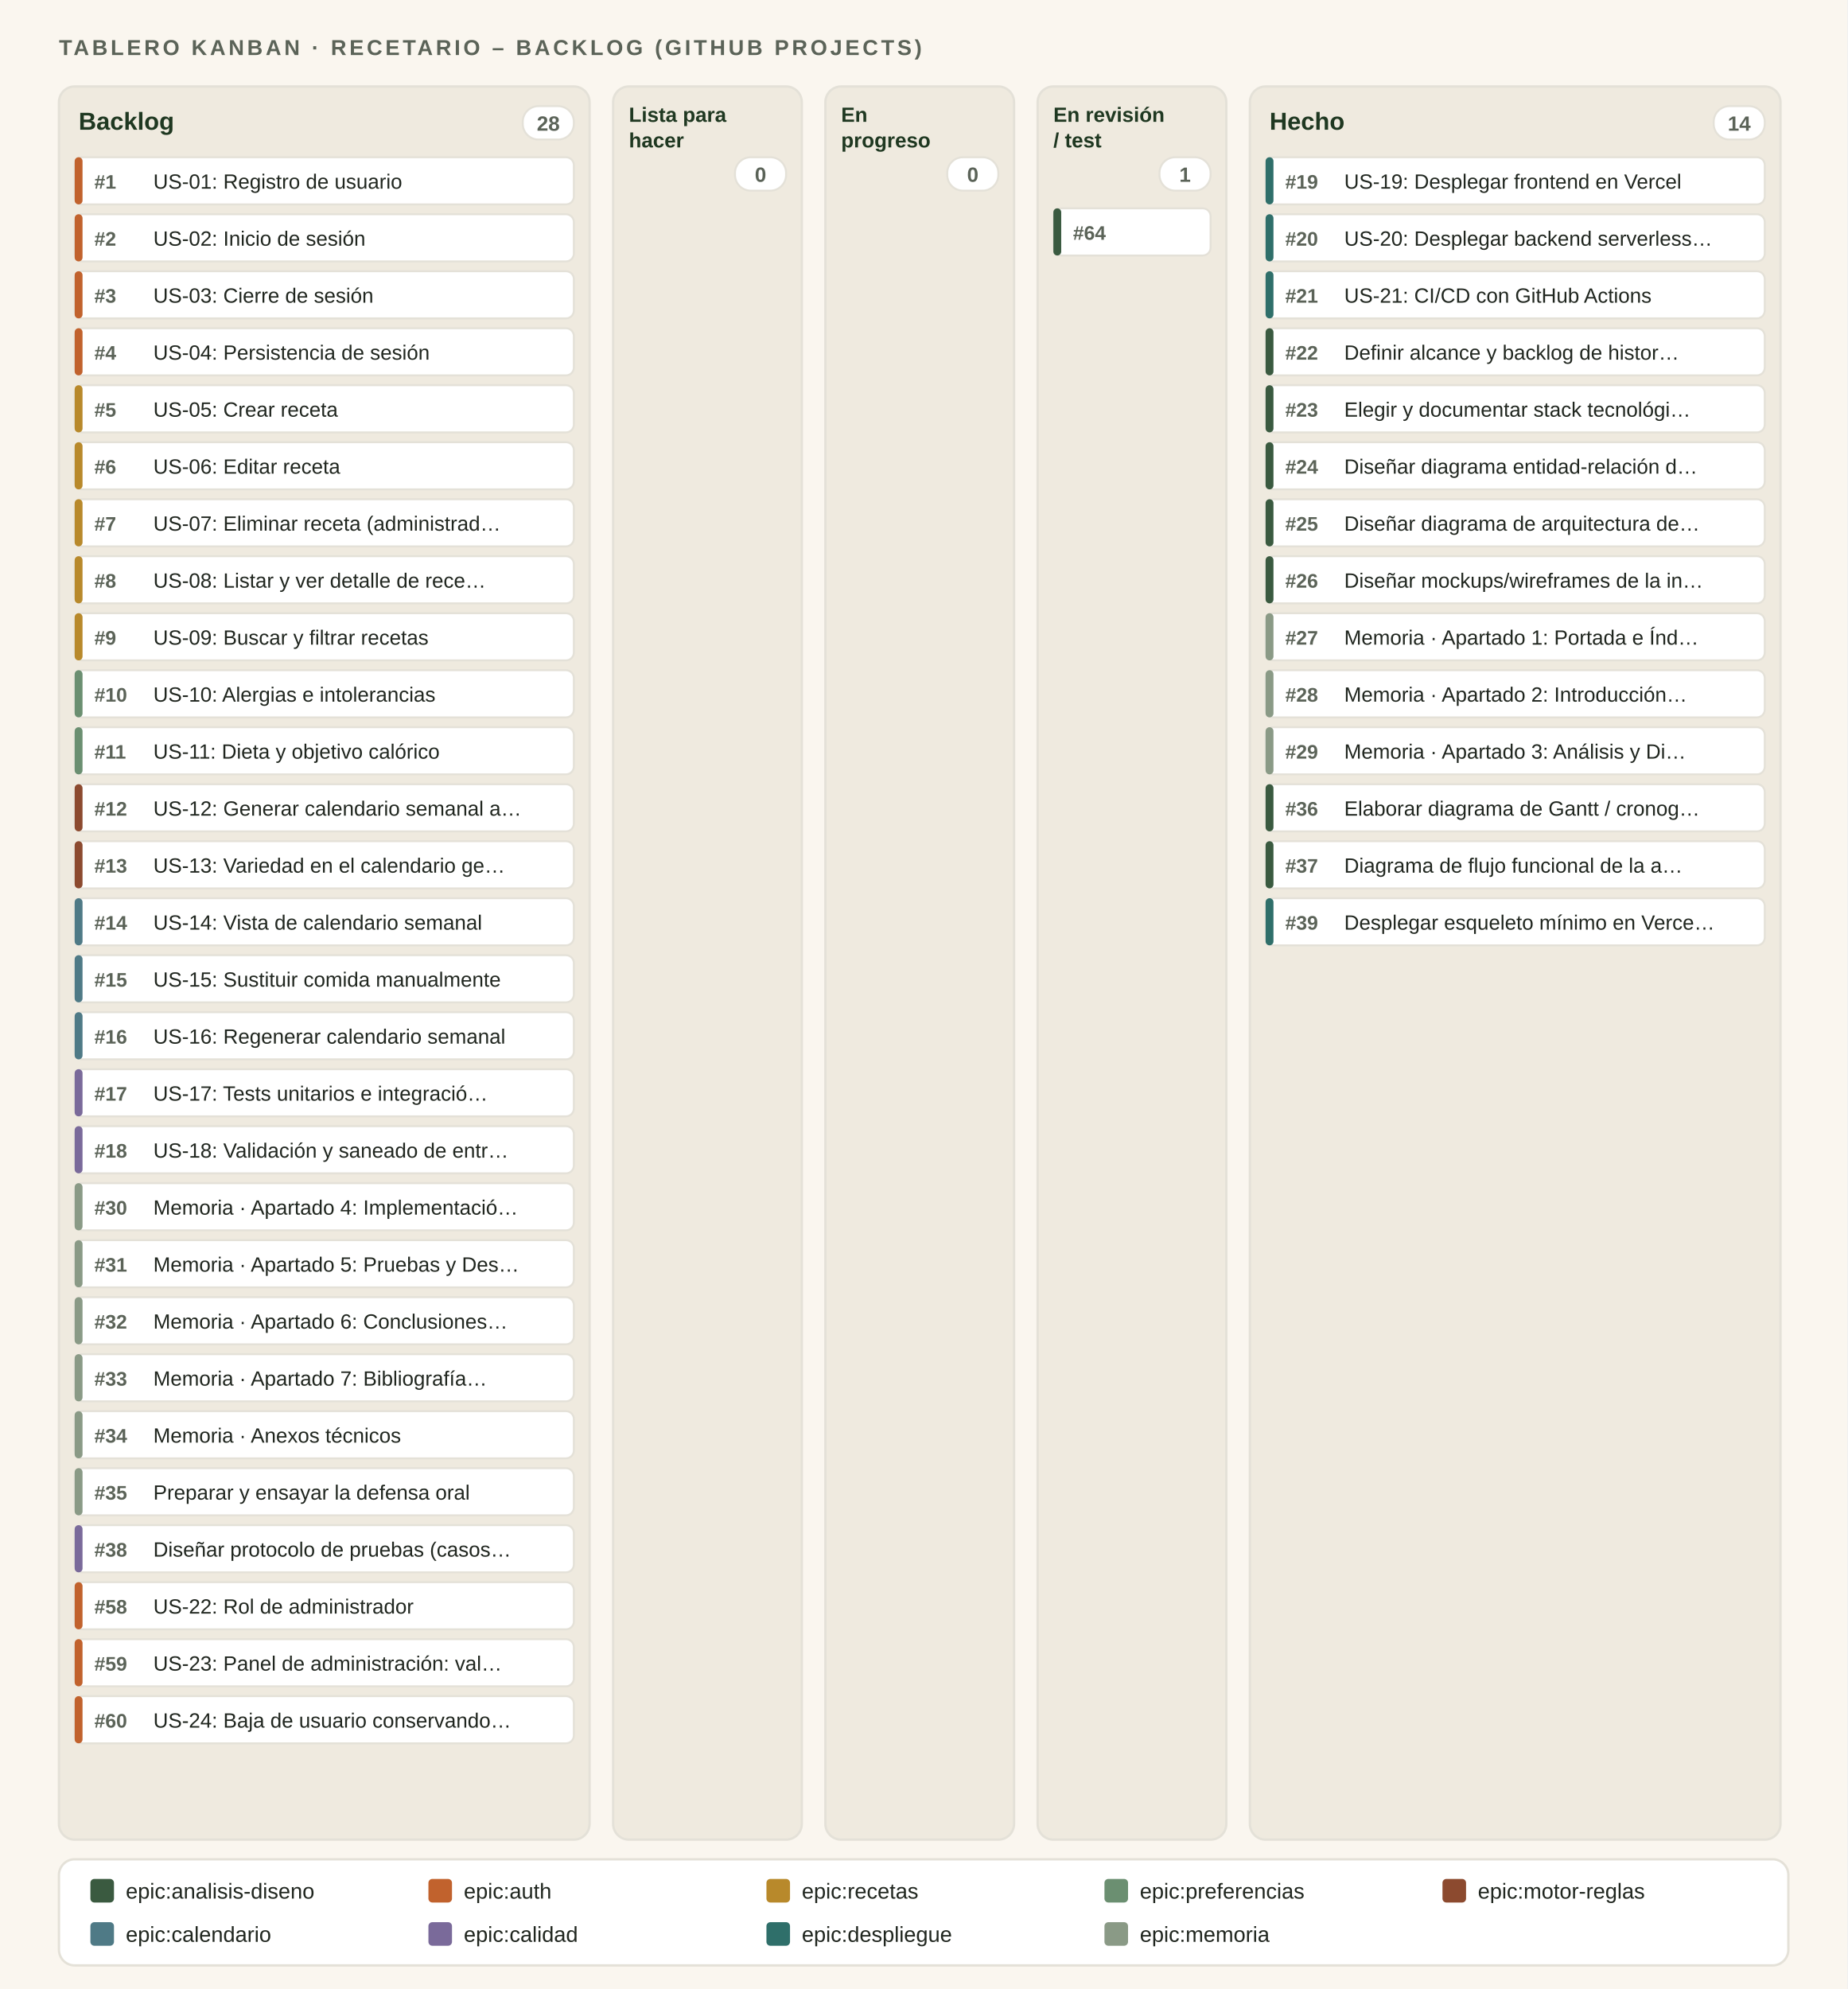
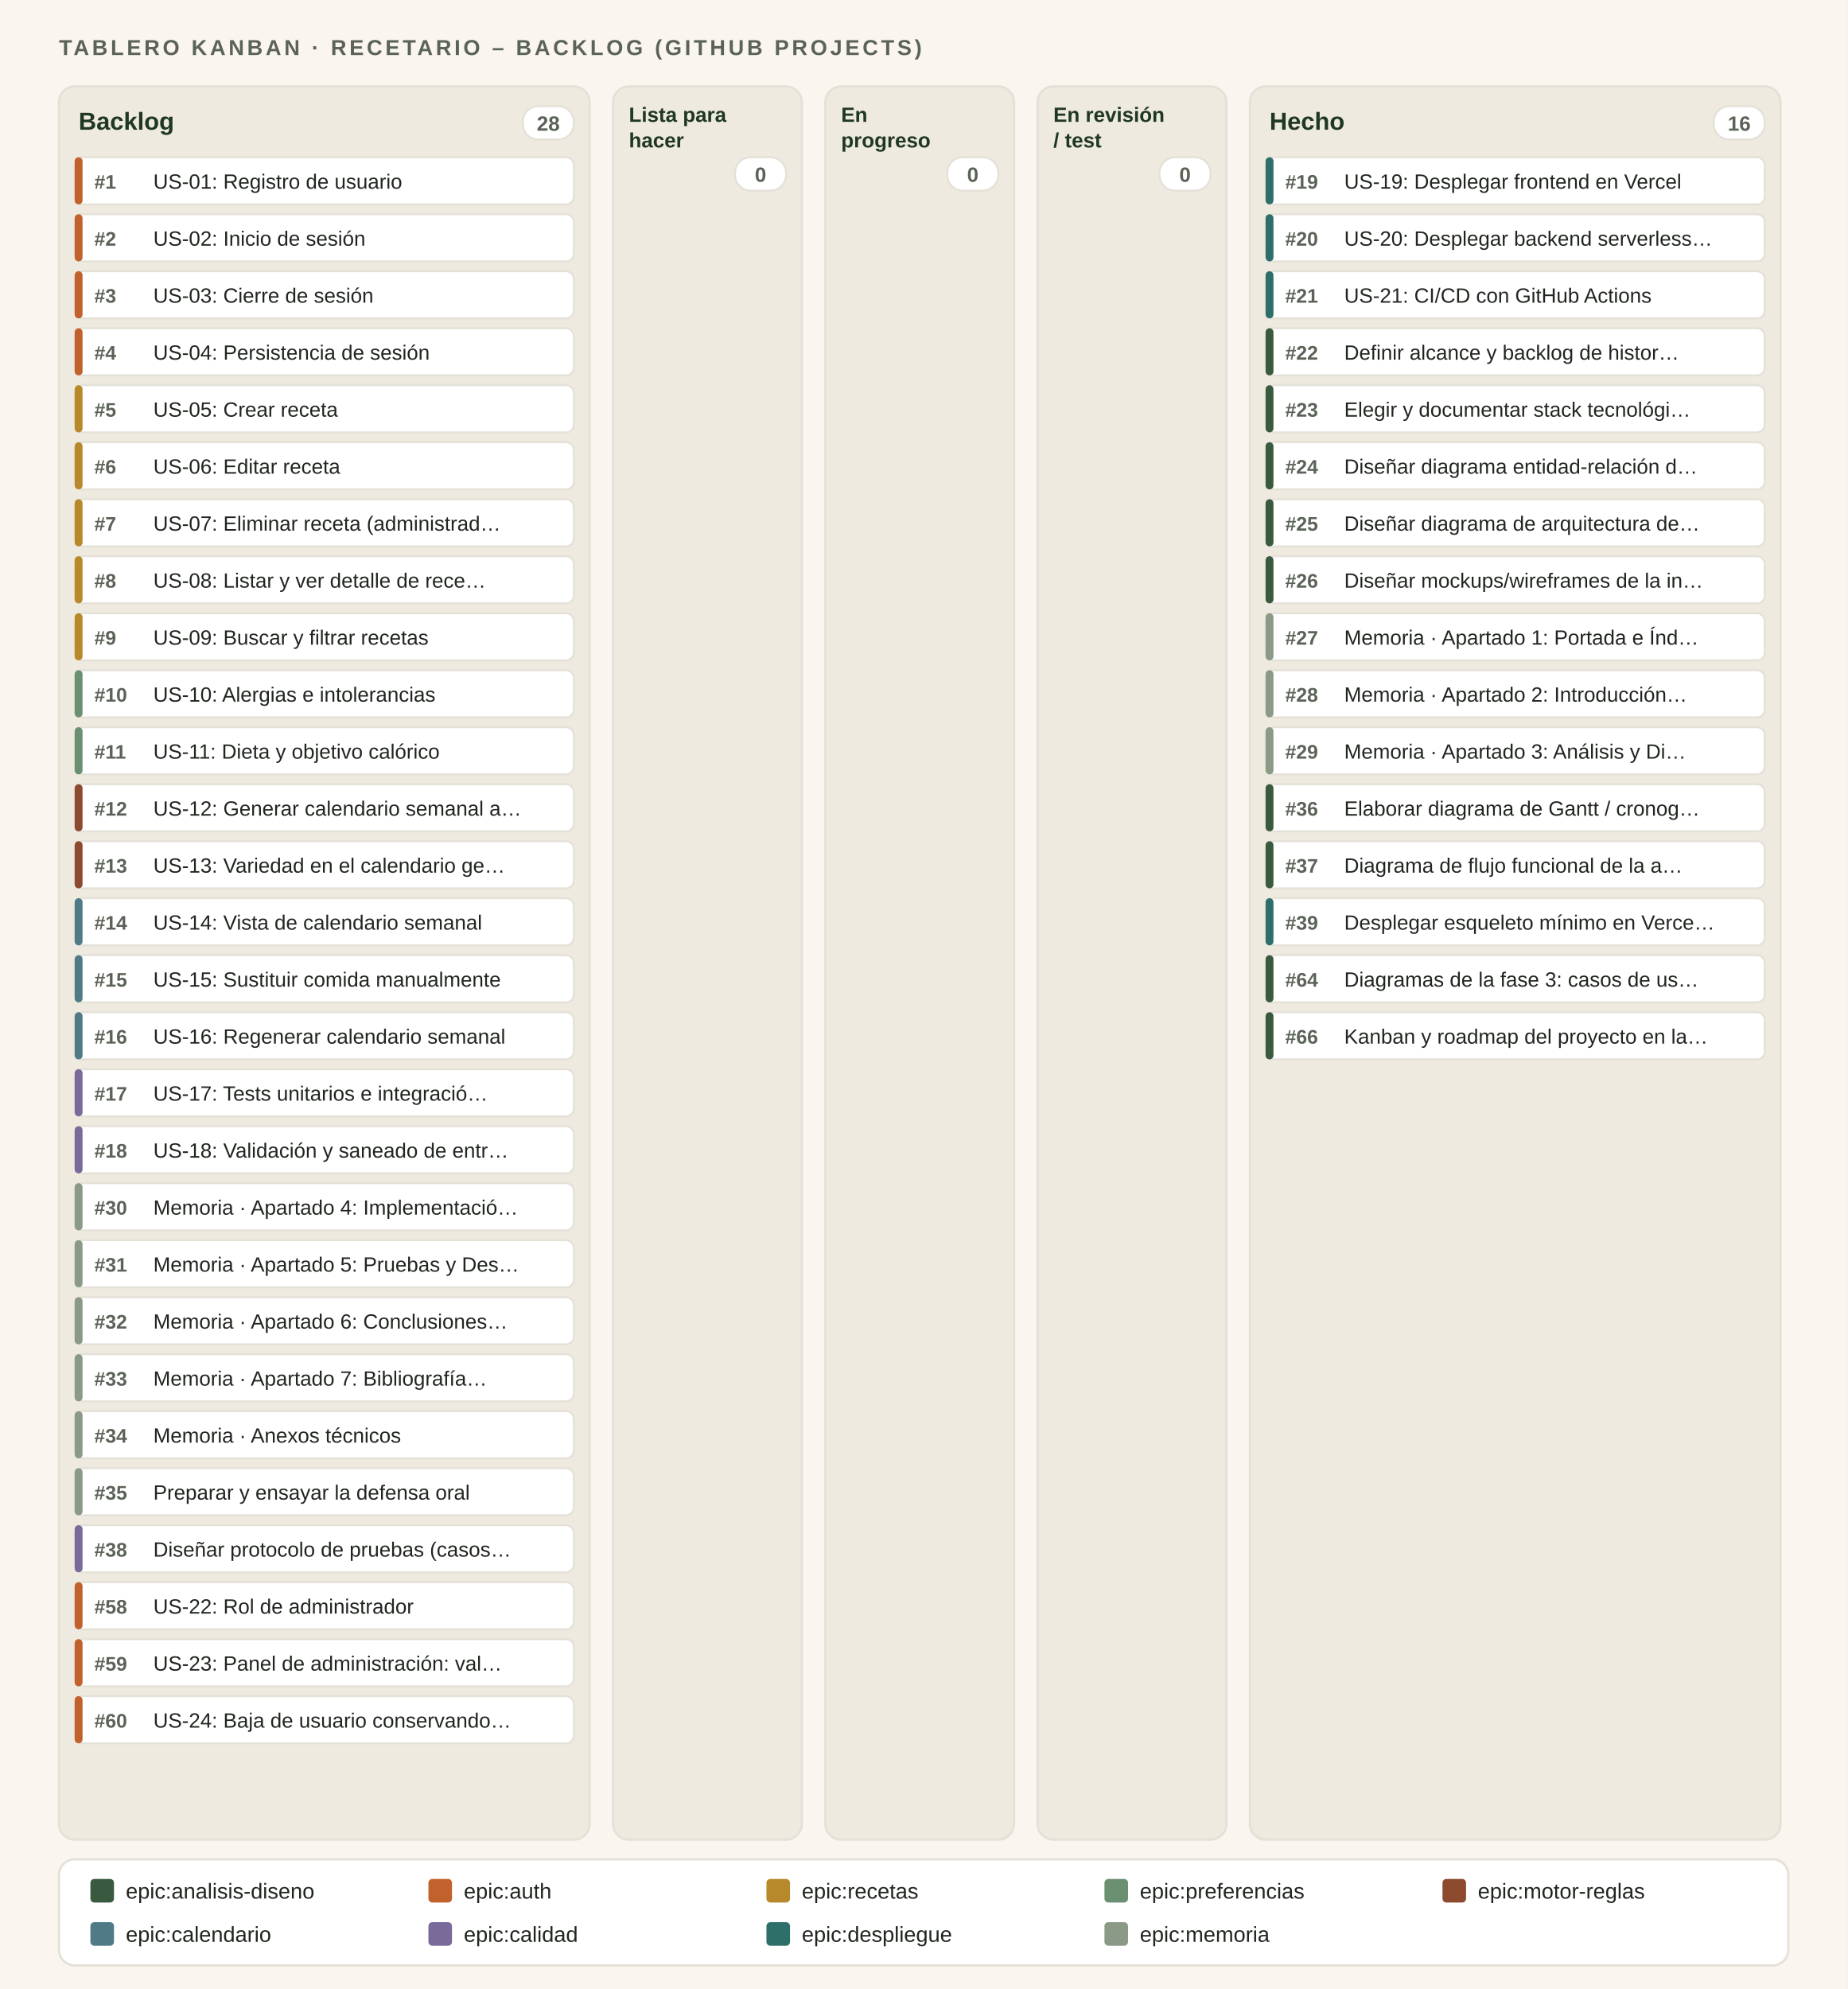
<svg xmlns="http://www.w3.org/2000/svg" viewBox="0 0 940 1012" width="100%" font-family="'Liberation Sans','Arial',sans-serif">
  <rect x="0" y="0" width="940" height="1012" fill="#faf6ef" />
  <defs>
    <marker id="arrow" viewBox="0 0 10 10" refX="9" refY="5" markerWidth="7" markerHeight="7" orient="auto-start-reverse">
      <path d="M0,0 L10,5 L0,10 z" fill="#5b6358" />
    </marker>
    <marker id="arrowT" viewBox="0 0 10 10" refX="9" refY="5" markerWidth="7" markerHeight="7" orient="auto-start-reverse">
      <path d="M0,0 L10,5 L0,10 z" fill="#c1622d" />
    </marker>
    <marker id="tri" viewBox="0 0 10 10" refX="9" refY="5" markerWidth="9" markerHeight="9" orient="auto">
      <path d="M0,0 L10,5 L0,10 z" fill="#ffffff" stroke="#5b6358" stroke-width="1.3" />
    </marker>
  </defs>
  <text x="30" y="28" font-size="11" fill="#5b6358" text-anchor="start" letter-spacing="1.5" font-weight="700">TABLERO KANBAN · RECETARIO – BACKLOG (GITHUB PROJECTS)</text>
  <rect x="30" y="44" width="270" height="892" rx="8" fill="#efeadf" stroke="#e4e1d8" stroke-width="1.2" />
  <text x="40" y="66" font-size="12.5" fill="#1f3821" text-anchor="start" font-weight="700">Backlog</text>
  <rect x="266" y="54" width="26" height="17" rx="8" fill="#ffffff" stroke="#e4e1d8" stroke-width="1" />
  <text x="279" y="66.5" font-size="10.5" fill="#5b6358" text-anchor="middle" font-weight="700">28</text>
  <rect x="38" y="80" width="254" height="24" rx="4" fill="#ffffff" stroke="#e4e1d8" stroke-width="1" />
  <rect x="38" y="80" width="4" height="24" rx="2" fill="#c1622d" stroke="#c1622d" stroke-width="0" />
  <text x="48" y="96" font-size="10" fill="#5b6358" text-anchor="start" font-weight="700">#1</text>
  <text x="78" y="96" font-size="10.5" fill="#20261f" text-anchor="start">US-01: Registro de usuario</text>
  <rect x="38" y="109" width="254" height="24" rx="4" fill="#ffffff" stroke="#e4e1d8" stroke-width="1" />
  <rect x="38" y="109" width="4" height="24" rx="2" fill="#c1622d" stroke="#c1622d" stroke-width="0" />
  <text x="48" y="125" font-size="10" fill="#5b6358" text-anchor="start" font-weight="700">#2</text>
  <text x="78" y="125" font-size="10.5" fill="#20261f" text-anchor="start">US-02: Inicio de sesión</text>
  <rect x="38" y="138" width="254" height="24" rx="4" fill="#ffffff" stroke="#e4e1d8" stroke-width="1" />
  <rect x="38" y="138" width="4" height="24" rx="2" fill="#c1622d" stroke="#c1622d" stroke-width="0" />
  <text x="48" y="154" font-size="10" fill="#5b6358" text-anchor="start" font-weight="700">#3</text>
  <text x="78" y="154" font-size="10.5" fill="#20261f" text-anchor="start">US-03: Cierre de sesión</text>
  <rect x="38" y="167" width="254" height="24" rx="4" fill="#ffffff" stroke="#e4e1d8" stroke-width="1" />
  <rect x="38" y="167" width="4" height="24" rx="2" fill="#c1622d" stroke="#c1622d" stroke-width="0" />
  <text x="48" y="183" font-size="10" fill="#5b6358" text-anchor="start" font-weight="700">#4</text>
  <text x="78" y="183" font-size="10.5" fill="#20261f" text-anchor="start">US-04: Persistencia de sesión</text>
  <rect x="38" y="196" width="254" height="24" rx="4" fill="#ffffff" stroke="#e4e1d8" stroke-width="1" />
  <rect x="38" y="196" width="4" height="24" rx="2" fill="#b8892b" stroke="#b8892b" stroke-width="0" />
  <text x="48" y="212" font-size="10" fill="#5b6358" text-anchor="start" font-weight="700">#5</text>
  <text x="78" y="212" font-size="10.5" fill="#20261f" text-anchor="start">US-05: Crear receta</text>
  <rect x="38" y="225" width="254" height="24" rx="4" fill="#ffffff" stroke="#e4e1d8" stroke-width="1" />
  <rect x="38" y="225" width="4" height="24" rx="2" fill="#b8892b" stroke="#b8892b" stroke-width="0" />
  <text x="48" y="241" font-size="10" fill="#5b6358" text-anchor="start" font-weight="700">#6</text>
  <text x="78" y="241" font-size="10.5" fill="#20261f" text-anchor="start">US-06: Editar receta</text>
  <rect x="38" y="254" width="254" height="24" rx="4" fill="#ffffff" stroke="#e4e1d8" stroke-width="1" />
  <rect x="38" y="254" width="4" height="24" rx="2" fill="#b8892b" stroke="#b8892b" stroke-width="0" />
  <text x="48" y="270" font-size="10" fill="#5b6358" text-anchor="start" font-weight="700">#7</text>
  <text x="78" y="270" font-size="10.5" fill="#20261f" text-anchor="start">US-07: Eliminar receta (administrad…</text>
  <rect x="38" y="283" width="254" height="24" rx="4" fill="#ffffff" stroke="#e4e1d8" stroke-width="1" />
  <rect x="38" y="283" width="4" height="24" rx="2" fill="#b8892b" stroke="#b8892b" stroke-width="0" />
  <text x="48" y="299" font-size="10" fill="#5b6358" text-anchor="start" font-weight="700">#8</text>
  <text x="78" y="299" font-size="10.5" fill="#20261f" text-anchor="start">US-08: Listar y ver detalle de rece…</text>
  <rect x="38" y="312" width="254" height="24" rx="4" fill="#ffffff" stroke="#e4e1d8" stroke-width="1" />
  <rect x="38" y="312" width="4" height="24" rx="2" fill="#b8892b" stroke="#b8892b" stroke-width="0" />
  <text x="48" y="328" font-size="10" fill="#5b6358" text-anchor="start" font-weight="700">#9</text>
  <text x="78" y="328" font-size="10.5" fill="#20261f" text-anchor="start">US-09: Buscar y filtrar recetas</text>
  <rect x="38" y="341" width="254" height="24" rx="4" fill="#ffffff" stroke="#e4e1d8" stroke-width="1" />
  <rect x="38" y="341" width="4" height="24" rx="2" fill="#6b8f71" stroke="#6b8f71" stroke-width="0" />
  <text x="48" y="357" font-size="10" fill="#5b6358" text-anchor="start" font-weight="700">#10</text>
  <text x="78" y="357" font-size="10.5" fill="#20261f" text-anchor="start">US-10: Alergias e intolerancias</text>
  <rect x="38" y="370" width="254" height="24" rx="4" fill="#ffffff" stroke="#e4e1d8" stroke-width="1" />
  <rect x="38" y="370" width="4" height="24" rx="2" fill="#6b8f71" stroke="#6b8f71" stroke-width="0" />
  <text x="48" y="386" font-size="10" fill="#5b6358" text-anchor="start" font-weight="700">#11</text>
  <text x="78" y="386" font-size="10.5" fill="#20261f" text-anchor="start">US-11: Dieta y objetivo calórico</text>
  <rect x="38" y="399" width="254" height="24" rx="4" fill="#ffffff" stroke="#e4e1d8" stroke-width="1" />
  <rect x="38" y="399" width="4" height="24" rx="2" fill="#8c4a2f" stroke="#8c4a2f" stroke-width="0" />
  <text x="48" y="415" font-size="10" fill="#5b6358" text-anchor="start" font-weight="700">#12</text>
  <text x="78" y="415" font-size="10.5" fill="#20261f" text-anchor="start">US-12: Generar calendario semanal a…</text>
  <rect x="38" y="428" width="254" height="24" rx="4" fill="#ffffff" stroke="#e4e1d8" stroke-width="1" />
  <rect x="38" y="428" width="4" height="24" rx="2" fill="#8c4a2f" stroke="#8c4a2f" stroke-width="0" />
  <text x="48" y="444" font-size="10" fill="#5b6358" text-anchor="start" font-weight="700">#13</text>
  <text x="78" y="444" font-size="10.5" fill="#20261f" text-anchor="start">US-13: Variedad en el calendario ge…</text>
  <rect x="38" y="457" width="254" height="24" rx="4" fill="#ffffff" stroke="#e4e1d8" stroke-width="1" />
  <rect x="38" y="457" width="4" height="24" rx="2" fill="#4f7a86" stroke="#4f7a86" stroke-width="0" />
  <text x="48" y="473" font-size="10" fill="#5b6358" text-anchor="start" font-weight="700">#14</text>
  <text x="78" y="473" font-size="10.5" fill="#20261f" text-anchor="start">US-14: Vista de calendario semanal</text>
  <rect x="38" y="486" width="254" height="24" rx="4" fill="#ffffff" stroke="#e4e1d8" stroke-width="1" />
  <rect x="38" y="486" width="4" height="24" rx="2" fill="#4f7a86" stroke="#4f7a86" stroke-width="0" />
  <text x="48" y="502" font-size="10" fill="#5b6358" text-anchor="start" font-weight="700">#15</text>
  <text x="78" y="502" font-size="10.5" fill="#20261f" text-anchor="start">US-15: Sustituir comida manualmente</text>
  <rect x="38" y="515" width="254" height="24" rx="4" fill="#ffffff" stroke="#e4e1d8" stroke-width="1" />
  <rect x="38" y="515" width="4" height="24" rx="2" fill="#4f7a86" stroke="#4f7a86" stroke-width="0" />
  <text x="48" y="531" font-size="10" fill="#5b6358" text-anchor="start" font-weight="700">#16</text>
  <text x="78" y="531" font-size="10.5" fill="#20261f" text-anchor="start">US-16: Regenerar calendario semanal</text>
  <rect x="38" y="544" width="254" height="24" rx="4" fill="#ffffff" stroke="#e4e1d8" stroke-width="1" />
  <rect x="38" y="544" width="4" height="24" rx="2" fill="#7a6a9a" stroke="#7a6a9a" stroke-width="0" />
  <text x="48" y="560" font-size="10" fill="#5b6358" text-anchor="start" font-weight="700">#17</text>
  <text x="78" y="560" font-size="10.5" fill="#20261f" text-anchor="start">US-17: Tests unitarios e integració…</text>
  <rect x="38" y="573" width="254" height="24" rx="4" fill="#ffffff" stroke="#e4e1d8" stroke-width="1" />
  <rect x="38" y="573" width="4" height="24" rx="2" fill="#7a6a9a" stroke="#7a6a9a" stroke-width="0" />
  <text x="48" y="589" font-size="10" fill="#5b6358" text-anchor="start" font-weight="700">#18</text>
  <text x="78" y="589" font-size="10.5" fill="#20261f" text-anchor="start">US-18: Validación y saneado de entr…</text>
  <rect x="38" y="602" width="254" height="24" rx="4" fill="#ffffff" stroke="#e4e1d8" stroke-width="1" />
  <rect x="38" y="602" width="4" height="24" rx="2" fill="#8a9a86" stroke="#8a9a86" stroke-width="0" />
  <text x="48" y="618" font-size="10" fill="#5b6358" text-anchor="start" font-weight="700">#30</text>
  <text x="78" y="618" font-size="10.5" fill="#20261f" text-anchor="start">Memoria · Apartado 4: Implementació…</text>
  <rect x="38" y="631" width="254" height="24" rx="4" fill="#ffffff" stroke="#e4e1d8" stroke-width="1" />
  <rect x="38" y="631" width="4" height="24" rx="2" fill="#8a9a86" stroke="#8a9a86" stroke-width="0" />
  <text x="48" y="647" font-size="10" fill="#5b6358" text-anchor="start" font-weight="700">#31</text>
  <text x="78" y="647" font-size="10.5" fill="#20261f" text-anchor="start">Memoria · Apartado 5: Pruebas y Des…</text>
  <rect x="38" y="660" width="254" height="24" rx="4" fill="#ffffff" stroke="#e4e1d8" stroke-width="1" />
  <rect x="38" y="660" width="4" height="24" rx="2" fill="#8a9a86" stroke="#8a9a86" stroke-width="0" />
  <text x="48" y="676" font-size="10" fill="#5b6358" text-anchor="start" font-weight="700">#32</text>
  <text x="78" y="676" font-size="10.5" fill="#20261f" text-anchor="start">Memoria · Apartado 6: Conclusiones…</text>
  <rect x="38" y="689" width="254" height="24" rx="4" fill="#ffffff" stroke="#e4e1d8" stroke-width="1" />
  <rect x="38" y="689" width="4" height="24" rx="2" fill="#8a9a86" stroke="#8a9a86" stroke-width="0" />
  <text x="48" y="705" font-size="10" fill="#5b6358" text-anchor="start" font-weight="700">#33</text>
  <text x="78" y="705" font-size="10.5" fill="#20261f" text-anchor="start">Memoria · Apartado 7: Bibliografía…</text>
  <rect x="38" y="718" width="254" height="24" rx="4" fill="#ffffff" stroke="#e4e1d8" stroke-width="1" />
  <rect x="38" y="718" width="4" height="24" rx="2" fill="#8a9a86" stroke="#8a9a86" stroke-width="0" />
  <text x="48" y="734" font-size="10" fill="#5b6358" text-anchor="start" font-weight="700">#34</text>
  <text x="78" y="734" font-size="10.5" fill="#20261f" text-anchor="start">Memoria · Anexos técnicos</text>
  <rect x="38" y="747" width="254" height="24" rx="4" fill="#ffffff" stroke="#e4e1d8" stroke-width="1" />
  <rect x="38" y="747" width="4" height="24" rx="2" fill="#8a9a86" stroke="#8a9a86" stroke-width="0" />
  <text x="48" y="763" font-size="10" fill="#5b6358" text-anchor="start" font-weight="700">#35</text>
  <text x="78" y="763" font-size="10.5" fill="#20261f" text-anchor="start">Preparar y ensayar la defensa oral</text>
  <rect x="38" y="776" width="254" height="24" rx="4" fill="#ffffff" stroke="#e4e1d8" stroke-width="1" />
  <rect x="38" y="776" width="4" height="24" rx="2" fill="#7a6a9a" stroke="#7a6a9a" stroke-width="0" />
  <text x="48" y="792" font-size="10" fill="#5b6358" text-anchor="start" font-weight="700">#38</text>
  <text x="78" y="792" font-size="10.5" fill="#20261f" text-anchor="start">Diseñar protocolo de pruebas (casos…</text>
  <rect x="38" y="805" width="254" height="24" rx="4" fill="#ffffff" stroke="#e4e1d8" stroke-width="1" />
  <rect x="38" y="805" width="4" height="24" rx="2" fill="#c1622d" stroke="#c1622d" stroke-width="0" />
  <text x="48" y="821" font-size="10" fill="#5b6358" text-anchor="start" font-weight="700">#58</text>
  <text x="78" y="821" font-size="10.5" fill="#20261f" text-anchor="start">US-22: Rol de administrador</text>
  <rect x="38" y="834" width="254" height="24" rx="4" fill="#ffffff" stroke="#e4e1d8" stroke-width="1" />
  <rect x="38" y="834" width="4" height="24" rx="2" fill="#c1622d" stroke="#c1622d" stroke-width="0" />
  <text x="48" y="850" font-size="10" fill="#5b6358" text-anchor="start" font-weight="700">#59</text>
  <text x="78" y="850" font-size="10.5" fill="#20261f" text-anchor="start">US-23: Panel de administración: val…</text>
  <rect x="38" y="863" width="254" height="24" rx="4" fill="#ffffff" stroke="#e4e1d8" stroke-width="1" />
  <rect x="38" y="863" width="4" height="24" rx="2" fill="#c1622d" stroke="#c1622d" stroke-width="0" />
  <text x="48" y="879" font-size="10" fill="#5b6358" text-anchor="start" font-weight="700">#60</text>
  <text x="78" y="879" font-size="10.5" fill="#20261f" text-anchor="start">US-24: Baja de usuario conservando…</text>
  <rect x="312" y="44" width="96" height="892" rx="8" fill="#efeadf" stroke="#e4e1d8" stroke-width="1.2" />
  <text x="320" y="62" font-size="10.5" fill="#1f3821" text-anchor="start" font-weight="700">Lista para</text>
  <text x="320" y="75" font-size="10.5" fill="#1f3821" text-anchor="start" font-weight="700">hacer</text>
  <rect x="374" y="80" width="26" height="17" rx="8" fill="#ffffff" stroke="#e4e1d8" stroke-width="1" />
  <text x="387" y="92.5" font-size="10.5" fill="#5b6358" text-anchor="middle" font-weight="700">0</text>
  <rect x="420" y="44" width="96" height="892" rx="8" fill="#efeadf" stroke="#e4e1d8" stroke-width="1.2" />
  <text x="428" y="62" font-size="10.5" fill="#1f3821" text-anchor="start" font-weight="700">En</text>
  <text x="428" y="75" font-size="10.5" fill="#1f3821" text-anchor="start" font-weight="700">progreso</text>
  <rect x="482" y="80" width="26" height="17" rx="8" fill="#ffffff" stroke="#e4e1d8" stroke-width="1" />
  <text x="495" y="92.5" font-size="10.5" fill="#5b6358" text-anchor="middle" font-weight="700">0</text>
  <rect x="528" y="44" width="96" height="892" rx="8" fill="#efeadf" stroke="#e4e1d8" stroke-width="1.2" />
  <text x="536" y="62" font-size="10.5" fill="#1f3821" text-anchor="start" font-weight="700">En revisión</text>
  <text x="536" y="75" font-size="10.5" fill="#1f3821" text-anchor="start" font-weight="700">/ test</text>
  <rect x="590" y="80" width="26" height="17" rx="8" fill="#ffffff" stroke="#e4e1d8" stroke-width="1" />
-   <text x="603" y="92.5" font-size="10.5" fill="#5b6358" text-anchor="middle" font-weight="700">1</text>
-   <rect x="536" y="106" width="80" height="24" rx="4" fill="#ffffff" stroke="#e4e1d8" stroke-width="1" />
-   <rect x="536" y="106" width="4" height="24" rx="2" fill="#3a5a40" stroke="#3a5a40" stroke-width="0" />
-   <text x="546" y="122" font-size="10" fill="#5b6358" text-anchor="start" font-weight="700">#64</text>
+   <text x="603" y="92.5" font-size="10.5" fill="#5b6358" text-anchor="middle" font-weight="700">0</text>
  <rect x="636" y="44" width="270" height="892" rx="8" fill="#efeadf" stroke="#e4e1d8" stroke-width="1.2" />
  <text x="646" y="66" font-size="12.5" fill="#1f3821" text-anchor="start" font-weight="700">Hecho</text>
  <rect x="872" y="54" width="26" height="17" rx="8" fill="#ffffff" stroke="#e4e1d8" stroke-width="1" />
-   <text x="885" y="66.5" font-size="10.5" fill="#5b6358" text-anchor="middle" font-weight="700">14</text>
+   <text x="885" y="66.5" font-size="10.5" fill="#5b6358" text-anchor="middle" font-weight="700">16</text>
  <rect x="644" y="80" width="254" height="24" rx="4" fill="#ffffff" stroke="#e4e1d8" stroke-width="1" />
  <rect x="644" y="80" width="4" height="24" rx="2" fill="#2f6f6a" stroke="#2f6f6a" stroke-width="0" />
  <text x="654" y="96" font-size="10" fill="#5b6358" text-anchor="start" font-weight="700">#19</text>
  <text x="684" y="96" font-size="10.5" fill="#20261f" text-anchor="start">US-19: Desplegar frontend en Vercel</text>
  <rect x="644" y="109" width="254" height="24" rx="4" fill="#ffffff" stroke="#e4e1d8" stroke-width="1" />
  <rect x="644" y="109" width="4" height="24" rx="2" fill="#2f6f6a" stroke="#2f6f6a" stroke-width="0" />
  <text x="654" y="125" font-size="10" fill="#5b6358" text-anchor="start" font-weight="700">#20</text>
  <text x="684" y="125" font-size="10.5" fill="#20261f" text-anchor="start">US-20: Desplegar backend serverless…</text>
  <rect x="644" y="138" width="254" height="24" rx="4" fill="#ffffff" stroke="#e4e1d8" stroke-width="1" />
  <rect x="644" y="138" width="4" height="24" rx="2" fill="#2f6f6a" stroke="#2f6f6a" stroke-width="0" />
  <text x="654" y="154" font-size="10" fill="#5b6358" text-anchor="start" font-weight="700">#21</text>
  <text x="684" y="154" font-size="10.5" fill="#20261f" text-anchor="start">US-21: CI/CD con GitHub Actions</text>
  <rect x="644" y="167" width="254" height="24" rx="4" fill="#ffffff" stroke="#e4e1d8" stroke-width="1" />
  <rect x="644" y="167" width="4" height="24" rx="2" fill="#3a5a40" stroke="#3a5a40" stroke-width="0" />
  <text x="654" y="183" font-size="10" fill="#5b6358" text-anchor="start" font-weight="700">#22</text>
  <text x="684" y="183" font-size="10.5" fill="#20261f" text-anchor="start">Definir alcance y backlog de histor…</text>
  <rect x="644" y="196" width="254" height="24" rx="4" fill="#ffffff" stroke="#e4e1d8" stroke-width="1" />
  <rect x="644" y="196" width="4" height="24" rx="2" fill="#3a5a40" stroke="#3a5a40" stroke-width="0" />
  <text x="654" y="212" font-size="10" fill="#5b6358" text-anchor="start" font-weight="700">#23</text>
  <text x="684" y="212" font-size="10.5" fill="#20261f" text-anchor="start">Elegir y documentar stack tecnológi…</text>
  <rect x="644" y="225" width="254" height="24" rx="4" fill="#ffffff" stroke="#e4e1d8" stroke-width="1" />
  <rect x="644" y="225" width="4" height="24" rx="2" fill="#3a5a40" stroke="#3a5a40" stroke-width="0" />
  <text x="654" y="241" font-size="10" fill="#5b6358" text-anchor="start" font-weight="700">#24</text>
  <text x="684" y="241" font-size="10.5" fill="#20261f" text-anchor="start">Diseñar diagrama entidad-relación d…</text>
  <rect x="644" y="254" width="254" height="24" rx="4" fill="#ffffff" stroke="#e4e1d8" stroke-width="1" />
  <rect x="644" y="254" width="4" height="24" rx="2" fill="#3a5a40" stroke="#3a5a40" stroke-width="0" />
  <text x="654" y="270" font-size="10" fill="#5b6358" text-anchor="start" font-weight="700">#25</text>
  <text x="684" y="270" font-size="10.5" fill="#20261f" text-anchor="start">Diseñar diagrama de arquitectura de…</text>
  <rect x="644" y="283" width="254" height="24" rx="4" fill="#ffffff" stroke="#e4e1d8" stroke-width="1" />
  <rect x="644" y="283" width="4" height="24" rx="2" fill="#3a5a40" stroke="#3a5a40" stroke-width="0" />
  <text x="654" y="299" font-size="10" fill="#5b6358" text-anchor="start" font-weight="700">#26</text>
  <text x="684" y="299" font-size="10.5" fill="#20261f" text-anchor="start">Diseñar mockups/wireframes de la in…</text>
  <rect x="644" y="312" width="254" height="24" rx="4" fill="#ffffff" stroke="#e4e1d8" stroke-width="1" />
  <rect x="644" y="312" width="4" height="24" rx="2" fill="#8a9a86" stroke="#8a9a86" stroke-width="0" />
  <text x="654" y="328" font-size="10" fill="#5b6358" text-anchor="start" font-weight="700">#27</text>
  <text x="684" y="328" font-size="10.5" fill="#20261f" text-anchor="start">Memoria · Apartado 1: Portada e Índ…</text>
  <rect x="644" y="341" width="254" height="24" rx="4" fill="#ffffff" stroke="#e4e1d8" stroke-width="1" />
  <rect x="644" y="341" width="4" height="24" rx="2" fill="#8a9a86" stroke="#8a9a86" stroke-width="0" />
  <text x="654" y="357" font-size="10" fill="#5b6358" text-anchor="start" font-weight="700">#28</text>
  <text x="684" y="357" font-size="10.5" fill="#20261f" text-anchor="start">Memoria · Apartado 2: Introducción…</text>
  <rect x="644" y="370" width="254" height="24" rx="4" fill="#ffffff" stroke="#e4e1d8" stroke-width="1" />
  <rect x="644" y="370" width="4" height="24" rx="2" fill="#8a9a86" stroke="#8a9a86" stroke-width="0" />
  <text x="654" y="386" font-size="10" fill="#5b6358" text-anchor="start" font-weight="700">#29</text>
  <text x="684" y="386" font-size="10.5" fill="#20261f" text-anchor="start">Memoria · Apartado 3: Análisis y Di…</text>
  <rect x="644" y="399" width="254" height="24" rx="4" fill="#ffffff" stroke="#e4e1d8" stroke-width="1" />
  <rect x="644" y="399" width="4" height="24" rx="2" fill="#3a5a40" stroke="#3a5a40" stroke-width="0" />
  <text x="654" y="415" font-size="10" fill="#5b6358" text-anchor="start" font-weight="700">#36</text>
  <text x="684" y="415" font-size="10.5" fill="#20261f" text-anchor="start">Elaborar diagrama de Gantt / cronog…</text>
  <rect x="644" y="428" width="254" height="24" rx="4" fill="#ffffff" stroke="#e4e1d8" stroke-width="1" />
  <rect x="644" y="428" width="4" height="24" rx="2" fill="#3a5a40" stroke="#3a5a40" stroke-width="0" />
  <text x="654" y="444" font-size="10" fill="#5b6358" text-anchor="start" font-weight="700">#37</text>
  <text x="684" y="444" font-size="10.5" fill="#20261f" text-anchor="start">Diagrama de flujo funcional de la a…</text>
  <rect x="644" y="457" width="254" height="24" rx="4" fill="#ffffff" stroke="#e4e1d8" stroke-width="1" />
  <rect x="644" y="457" width="4" height="24" rx="2" fill="#2f6f6a" stroke="#2f6f6a" stroke-width="0" />
  <text x="654" y="473" font-size="10" fill="#5b6358" text-anchor="start" font-weight="700">#39</text>
  <text x="684" y="473" font-size="10.5" fill="#20261f" text-anchor="start">Desplegar esqueleto mínimo en Verce…</text>
+   <rect x="644" y="486" width="254" height="24" rx="4" fill="#ffffff" stroke="#e4e1d8" stroke-width="1" />
+   <rect x="644" y="486" width="4" height="24" rx="2" fill="#3a5a40" stroke="#3a5a40" stroke-width="0" />
+   <text x="654" y="502" font-size="10" fill="#5b6358" text-anchor="start" font-weight="700">#64</text>
+   <text x="684" y="502" font-size="10.5" fill="#20261f" text-anchor="start">Diagramas de la fase 3: casos de us…</text>
+   <rect x="644" y="515" width="254" height="24" rx="4" fill="#ffffff" stroke="#e4e1d8" stroke-width="1" />
+   <rect x="644" y="515" width="4" height="24" rx="2" fill="#3a5a40" stroke="#3a5a40" stroke-width="0" />
+   <text x="654" y="531" font-size="10" fill="#5b6358" text-anchor="start" font-weight="700">#66</text>
+   <text x="684" y="531" font-size="10.5" fill="#20261f" text-anchor="start">Kanban y roadmap del proyecto en la…</text>
  <rect x="30" y="946" width="880" height="54" rx="8" fill="#ffffff" stroke="#e4e1d8" stroke-width="1.2" />
  <rect x="46" y="956" width="12" height="12" rx="2" fill="#3a5a40" stroke="#3a5a40" stroke-width="0" />
  <text x="64" y="966" font-size="11" fill="#20261f" text-anchor="start">epic:analisis-diseno</text>
  <rect x="218" y="956" width="12" height="12" rx="2" fill="#c1622d" stroke="#c1622d" stroke-width="0" />
  <text x="236" y="966" font-size="11" fill="#20261f" text-anchor="start">epic:auth</text>
  <rect x="390" y="956" width="12" height="12" rx="2" fill="#b8892b" stroke="#b8892b" stroke-width="0" />
  <text x="408" y="966" font-size="11" fill="#20261f" text-anchor="start">epic:recetas</text>
  <rect x="562" y="956" width="12" height="12" rx="2" fill="#6b8f71" stroke="#6b8f71" stroke-width="0" />
  <text x="580" y="966" font-size="11" fill="#20261f" text-anchor="start">epic:preferencias</text>
  <rect x="734" y="956" width="12" height="12" rx="2" fill="#8c4a2f" stroke="#8c4a2f" stroke-width="0" />
  <text x="752" y="966" font-size="11" fill="#20261f" text-anchor="start">epic:motor-reglas</text>
  <rect x="46" y="978" width="12" height="12" rx="2" fill="#4f7a86" stroke="#4f7a86" stroke-width="0" />
  <text x="64" y="988" font-size="11" fill="#20261f" text-anchor="start">epic:calendario</text>
  <rect x="218" y="978" width="12" height="12" rx="2" fill="#7a6a9a" stroke="#7a6a9a" stroke-width="0" />
  <text x="236" y="988" font-size="11" fill="#20261f" text-anchor="start">epic:calidad</text>
  <rect x="390" y="978" width="12" height="12" rx="2" fill="#2f6f6a" stroke="#2f6f6a" stroke-width="0" />
  <text x="408" y="988" font-size="11" fill="#20261f" text-anchor="start">epic:despliegue</text>
  <rect x="562" y="978" width="12" height="12" rx="2" fill="#8a9a86" stroke="#8a9a86" stroke-width="0" />
  <text x="580" y="988" font-size="11" fill="#20261f" text-anchor="start">epic:memoria</text>
</svg>
